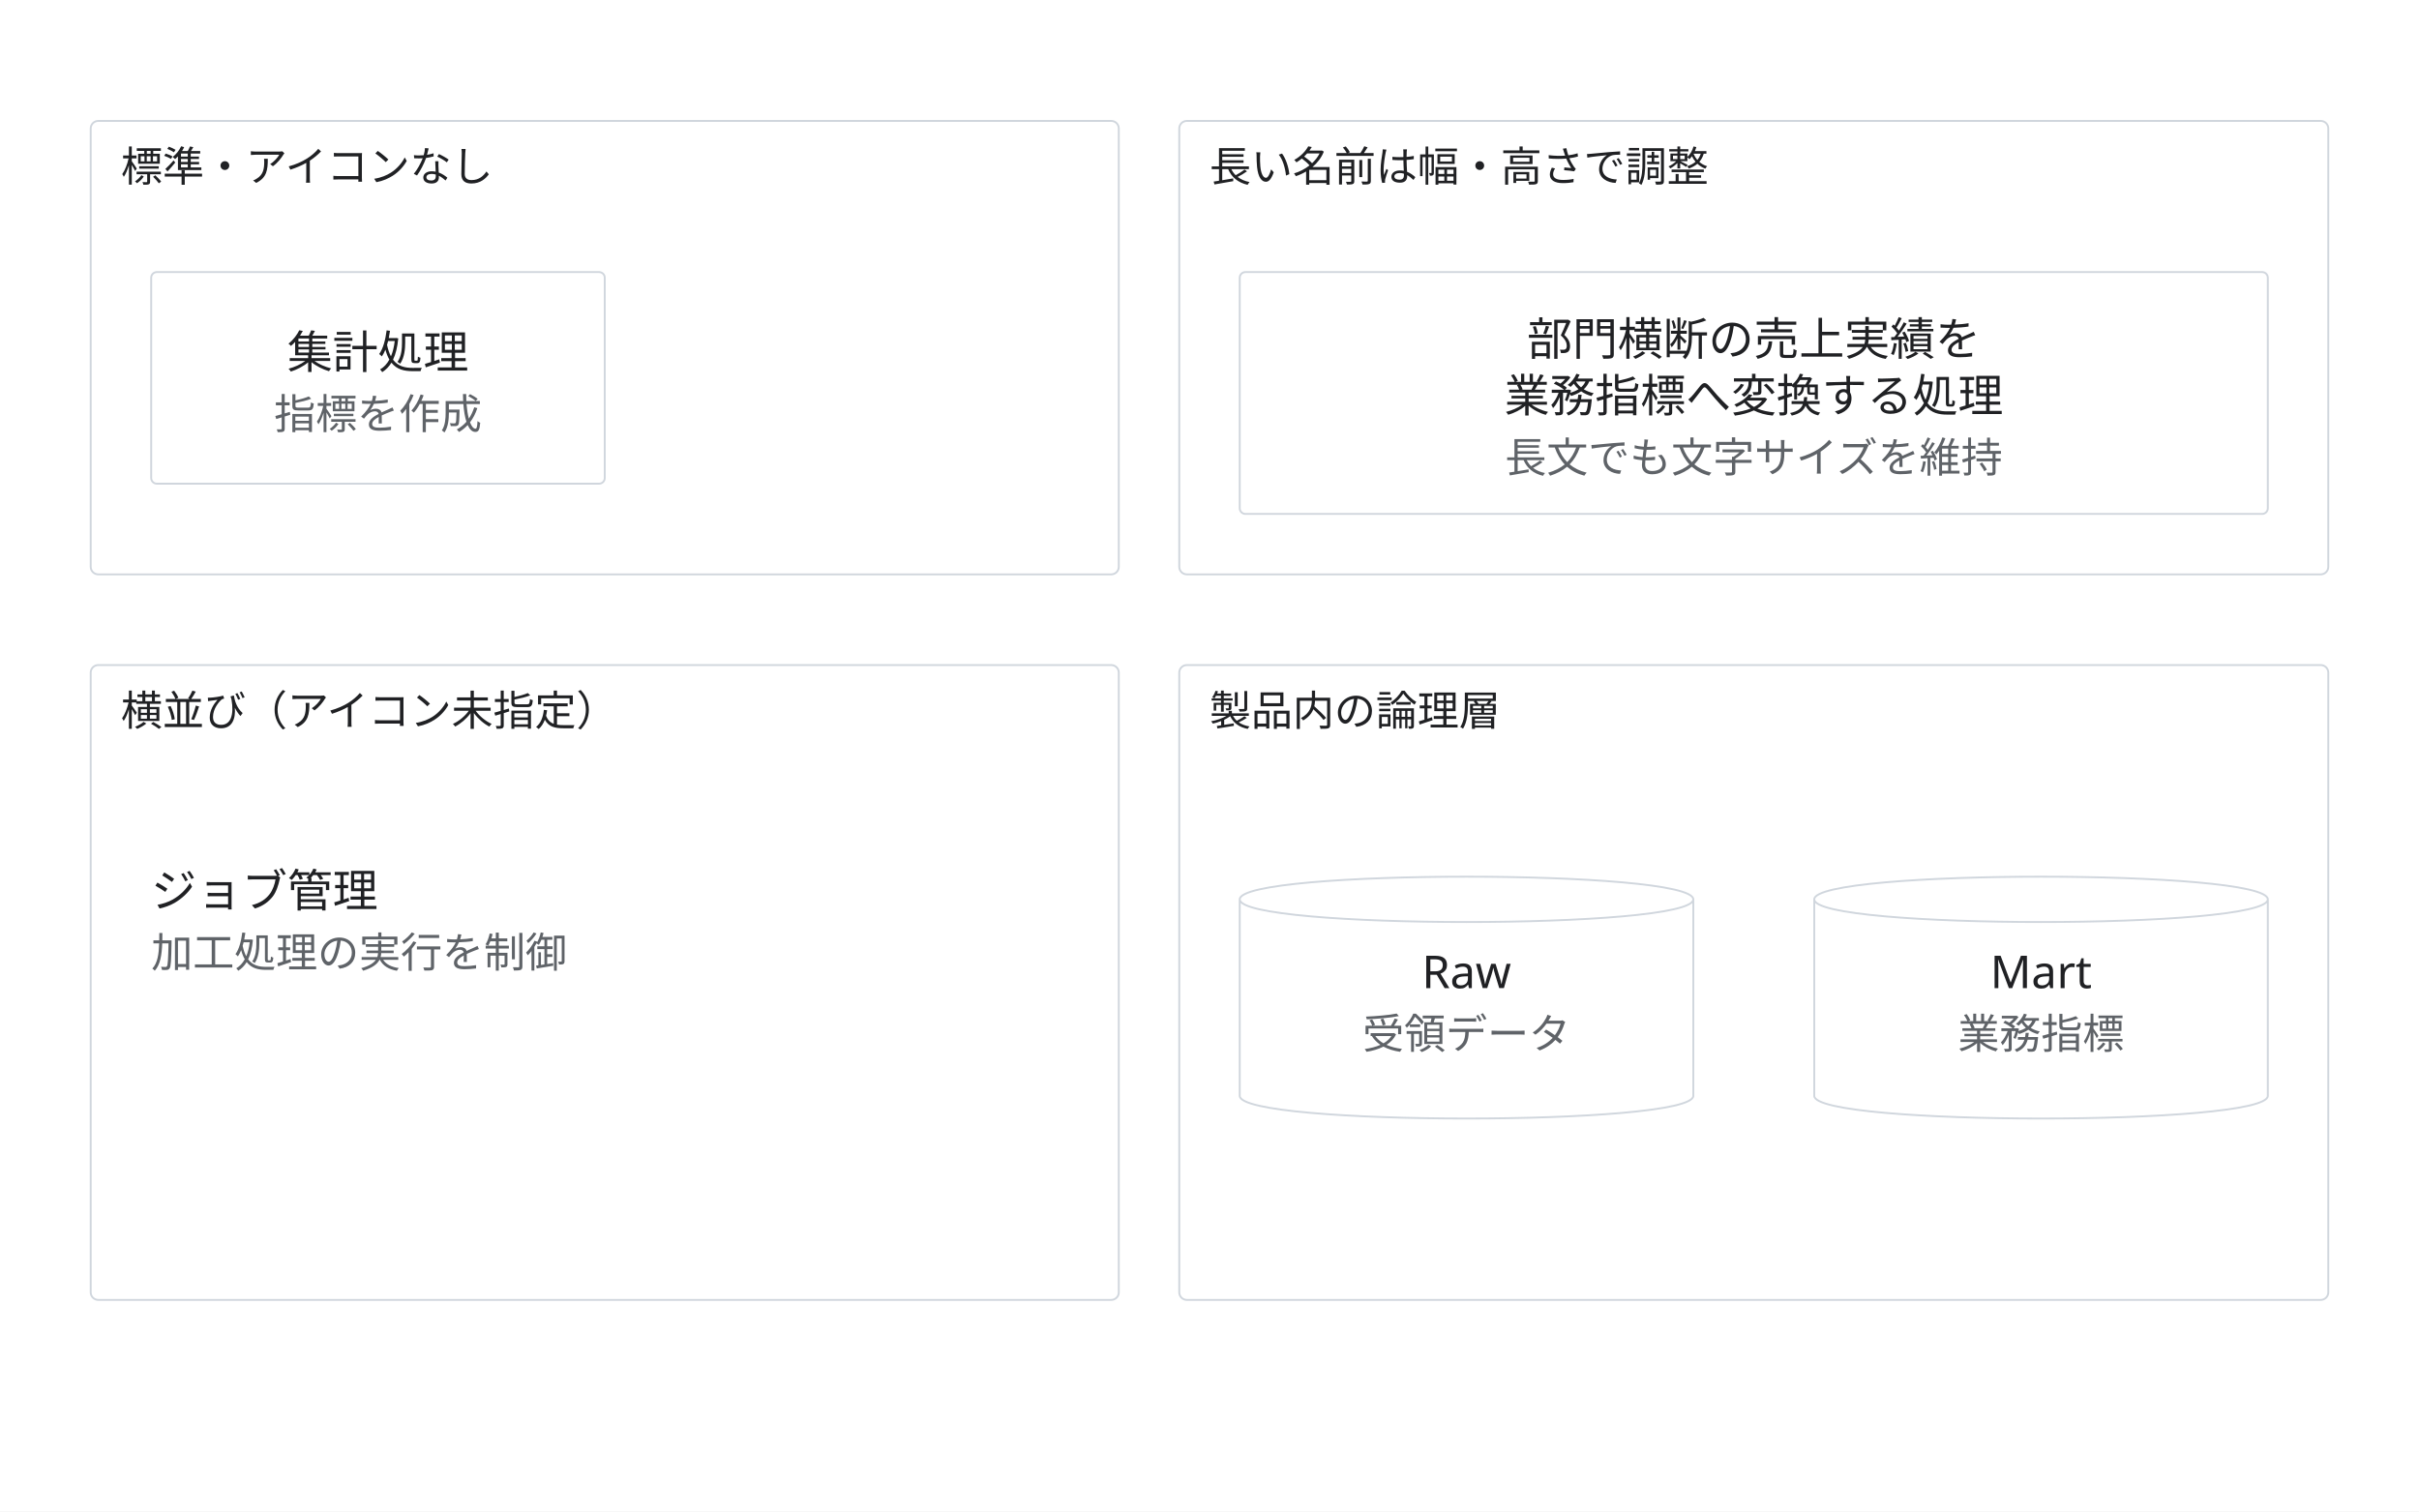
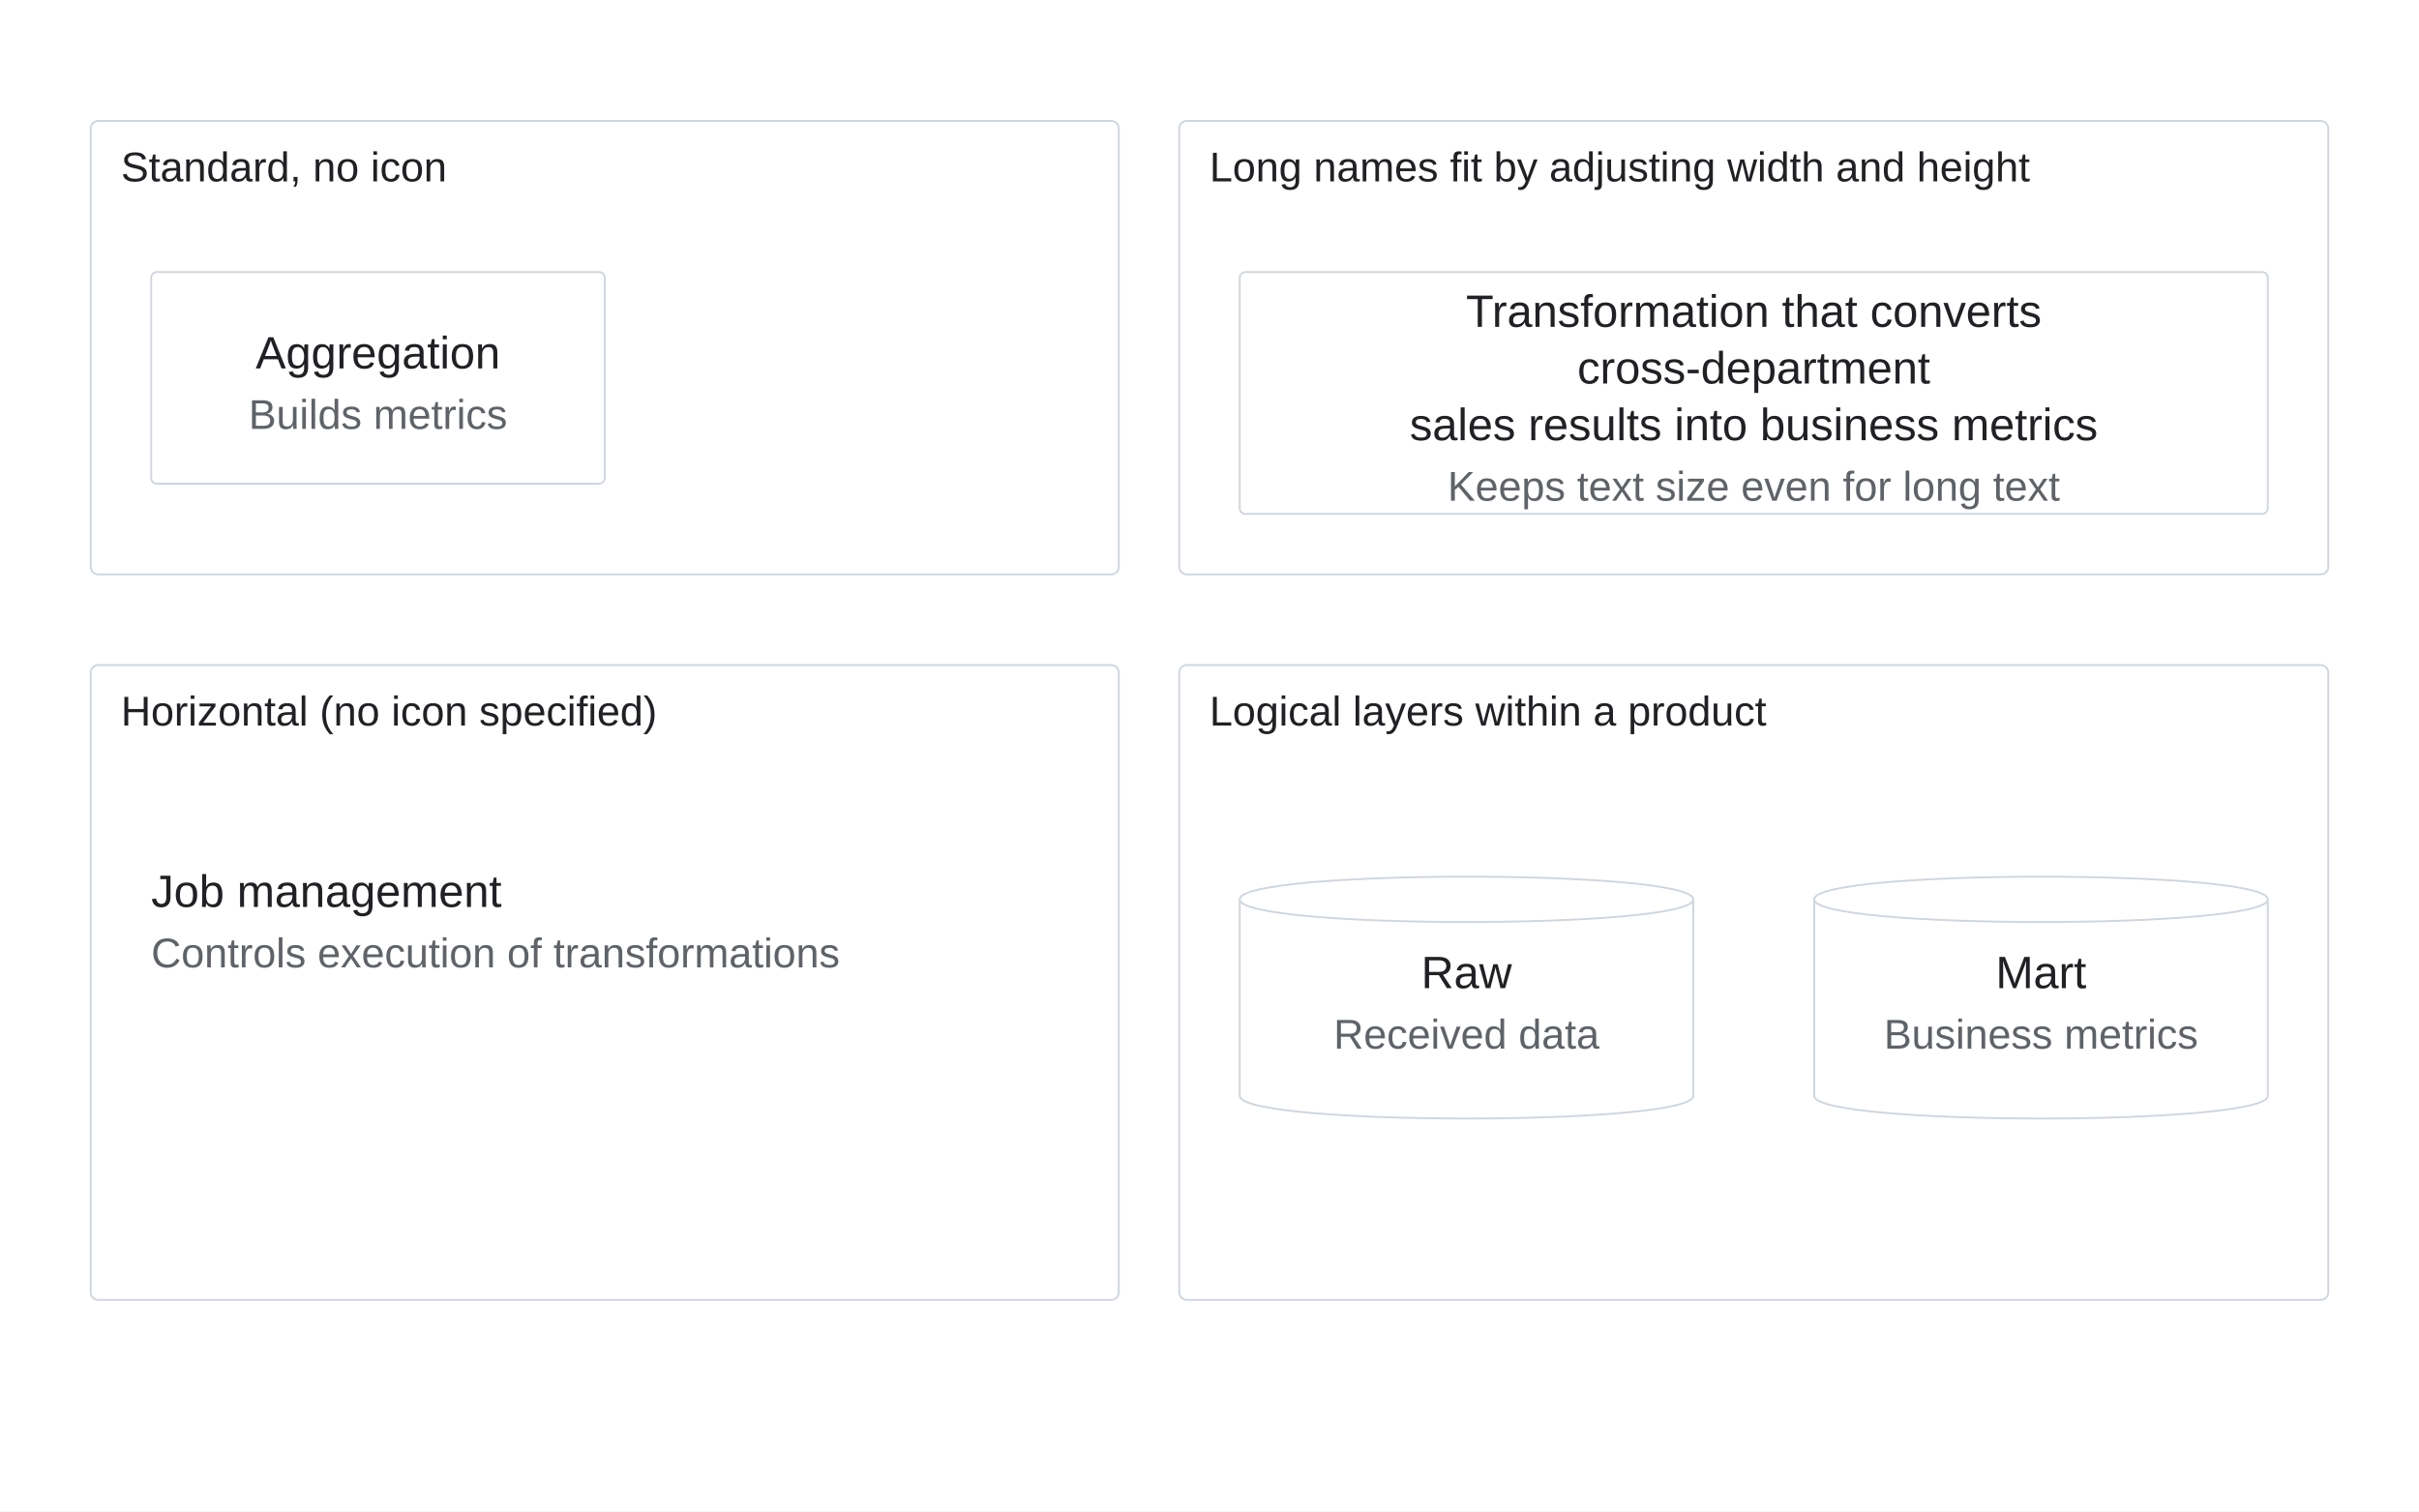
- <svg xmlns="http://www.w3.org/2000/svg" width="1280" height="800" viewBox="0 0 1280 800" role="img" aria-labelledby="title description" data-schema-version="2">
+ <svg xmlns="http://www.w3.org/2000/svg" width="1280" height="800" viewBox="0 0 1280 800" lang="en" xml:lang="en" role="img" aria-labelledby="title description" data-schema-version="2">
  <defs>
    <marker id="arrow" viewBox="0 0 10 10" refX="9" refY="5" markerWidth="6" markerHeight="6" orient="auto">
      <path d="M0 0L10 5L0 10Z" fill="#5F6368" />
    </marker>
  </defs>
-   <style>text{font-family:Noto Sans JP,Hiragino Sans,Yu Gothic,sans-serif;fill:#202124}</style>
+   <style>text{font-family:Helvetica Neue,Arial,Noto Sans,sans-serif;fill:#202124}</style>
  <rect width="1280" height="800" fill="#FFFFFF" />
  <g id="regions">
    <rect id="standard" data-region-kind="functional" data-parent="" data-geometry="[48, 64, 544, 240]" x="48" y="64" width="544" height="240" fill="#FFFFFF" stroke="#D0D6DD" stroke-width="1" rx="4" />
    <rect id="long" data-region-kind="functional" data-parent="" data-geometry="[624, 64, 608, 240]" x="624" y="64" width="608" height="240" fill="#FFFFFF" stroke="#D0D6DD" stroke-width="1" rx="4" />
    <rect id="horizontal" data-region-kind="functional" data-parent="" data-geometry="[48, 352, 544, 336]" x="48" y="352" width="544" height="336" fill="#FFFFFF" stroke="#D0D6DD" stroke-width="1" rx="4" />
    <rect id="product" data-region-kind="product" data-parent="" data-geometry="[624, 352, 608, 336]" x="624" y="352" width="608" height="336" fill="#FFFFFF" stroke="#D0D6DD" stroke-width="1" rx="4" />
  </g>
  <g id="connections" />
  <g id="nodes">
    <g id="plain" data-kind="node" data-region="standard" data-stage="" data-geometry="[80, 144, 240, 112]" data-basis="proposal">
      <rect x="80" y="144" width="240" height="112" fill="#FFFFFF" stroke="#D0D6DD" stroke-width="1" rx="3" />
    </g>
    <g id="long_name" data-kind="node" data-region="long" data-stage="" data-geometry="[656, 144, 544, 128]" data-basis="proposal">
      <rect x="656" y="144" width="544" height="128" fill="#FFFFFF" stroke="#D0D6DD" stroke-width="1" rx="3" />
    </g>
    <g id="horizontal_name" data-kind="node" data-region="horizontal" data-stage="" data-geometry="[80, 456, 480, 112]" data-basis="proposal">
      </g>
    <g id="raw" data-kind="node" data-region="product" data-stage="" data-geometry="[656, 464, 240, 128]" data-basis="proposal">
      <path d="M656 476C656 460 896 460 896 476V580C896 596 656 596 656 580Z M656 476C656 492 896 492 896 476" fill="#FFFFFF" stroke="#D0D6DD" stroke-width="1" />
    </g>
    <g id="mart" data-kind="node" data-region="product" data-stage="" data-geometry="[960, 464, 240, 128]" data-basis="proposal">
      <path d="M960 476C960 460 1200 460 1200 476V580C1200 596 960 596 960 580Z M960 476C960 492 1200 492 1200 476" fill="#FFFFFF" stroke="#D0D6DD" stroke-width="1" />
    </g>
  </g>
  <g id="labels">
-     <text id="standard_label_0" x="64" y="96" font-size="22" font-weight="400" text-anchor="start" style="fill:#202124" data-text-box="[64, 74, 198, 24]">標準・アイコンなし</text>
-     <text id="long_label_0" x="640" y="96" font-size="22" font-weight="400" text-anchor="start" style="fill:#202124" data-text-box="[640, 74, 264, 24]">長い名前は幅・高さで調整</text>
-     <text id="horizontal_label_0" x="64" y="384" font-size="22" font-weight="400" text-anchor="start" style="fill:#202124" data-text-box="[64, 362, 264, 24]">横並び（アイコン未指定）</text>
-     <text id="product_label_0" x="640" y="384" font-size="22" font-weight="400" text-anchor="start" style="fill:#202124" data-text-box="[640, 362, 154, 24]">製品内の論理層</text>
-     <text id="plain_name_0" x="200" y="195" font-size="24" font-weight="400" text-anchor="middle" style="fill:#202124" data-text-box="[152, 171, 96, 26]">集計処理</text>
-     <text id="plain_role_0" x="200" y="227" font-size="22" font-weight="400" text-anchor="middle" style="fill:#5F6368" data-text-box="[145, 205, 110, 24]">指標を作成</text>
-     <text id="long_name_name_0" x="928" y="188" font-size="24" font-weight="400" text-anchor="middle" style="fill:#202124" data-text-box="[808, 164, 240, 26]">部門横断の売上実績を</text>
-     <text id="long_name_name_1" x="928" y="218" font-size="24" font-weight="400" text-anchor="middle" style="fill:#202124" data-text-box="[796, 194, 264, 26]">業務指標へ変換する処理</text>
-     <text id="long_name_role_0" x="928" y="250" font-size="22" font-weight="400" text-anchor="middle" style="fill:#5F6368" data-text-box="[796, 228, 264, 24]">長文でも文字サイズを維持</text>
-     <text id="horizontal_name_name_0" x="80" y="480" font-size="24" font-weight="400" text-anchor="start" style="fill:#202124" data-text-box="[80, 456, 120, 26]">ジョブ管理</text>
-     <text id="horizontal_name_role_0" x="80" y="512" font-size="22" font-weight="400" text-anchor="start" style="fill:#5F6368" data-text-box="[80, 490, 220, 24]">加工処理の実行を制御</text>
+     <text id="standard_label_0" x="64" y="96" font-size="22" font-weight="400" text-anchor="start" style="fill:#202124" data-text-box="[64, 74, 205.7, 24]">Standard, no icon</text>
+     <text id="long_label_0" x="640" y="96" font-size="22" font-weight="400" text-anchor="start" style="fill:#202124" data-text-box="[640, 74, 532.4000000000003, 24]">Long names fit by adjusting width and height</text>
+     <text id="horizontal_label_0" x="64" y="384" font-size="22" font-weight="400" text-anchor="start" style="fill:#202124" data-text-box="[64, 362, 363.00000000000017, 24]">Horizontal (no icon specified)</text>
+     <text id="product_label_0" x="640" y="384" font-size="22" font-weight="400" text-anchor="start" style="fill:#202124" data-text-box="[640, 362, 375.1000000000002, 24]">Logical layers within a product</text>
+     <text id="plain_name_0" x="200" y="195" font-size="24" font-weight="400" text-anchor="middle" style="fill:#202124" data-text-box="[127.4, 171, 145.2, 26]">Aggregation</text>
+     <text id="plain_role_0" x="200" y="227" font-size="22" font-weight="400" text-anchor="middle" style="fill:#5F6368" data-text-box="[115.30000000000001, 205, 169.39999999999998, 24]">Builds metrics</text>
+     <text id="long_name_name_0" x="928" y="173" font-size="24" font-weight="400" text-anchor="middle" style="fill:#202124" data-text-box="[743.1999999999999, 149, 369.6000000000002, 26]">Transformation that converts</text>
+     <text id="long_name_name_1" x="928" y="203" font-size="24" font-weight="400" text-anchor="middle" style="fill:#202124" data-text-box="[822.4, 179, 211.2, 26]">cross-department</text>
+     <text id="long_name_name_2" x="928" y="233" font-size="24" font-weight="400" text-anchor="middle" style="fill:#202124" data-text-box="[696.9999999999999, 209, 462.0000000000002, 26]">sales results into business metrics</text>
+     <text id="long_name_role_0" x="928" y="265" font-size="22" font-weight="400" text-anchor="middle" style="fill:#5F6368" data-text-box="[722.3, 243, 411.4000000000002, 24]">Keeps text size even for long text</text>
+     <text id="horizontal_name_name_0" x="80" y="480" font-size="24" font-weight="400" text-anchor="start" style="fill:#202124" data-text-box="[80, 456, 184.79999999999995, 26]">Job management</text>
+     <text id="horizontal_name_role_0" x="80" y="512" font-size="22" font-weight="400" text-anchor="start" style="fill:#5F6368" data-text-box="[80, 490, 447.7000000000003, 24]">Controls execution of transformations</text>
    <text id="raw_name_0" x="776" y="523" font-size="24" font-weight="400" text-anchor="middle" style="fill:#202124" data-text-box="[756.2, 499, 39.6, 26]">Raw</text>
-     <text id="raw_role_0" x="776" y="555" font-size="22" font-weight="400" text-anchor="middle" style="fill:#5F6368" data-text-box="[721, 533, 110, 24]">受領データ</text>
+     <text id="raw_role_0" x="776" y="555" font-size="22" font-weight="400" text-anchor="middle" style="fill:#5F6368" data-text-box="[697.35, 533, 157.29999999999995, 24]">Received data</text>
    <text id="mart_name_0" x="1080" y="523" font-size="24" font-weight="400" text-anchor="middle" style="fill:#202124" data-text-box="[1053.6, 499, 52.800000000000004, 26]">Mart</text>
-     <text id="mart_role_0" x="1080" y="555" font-size="22" font-weight="400" text-anchor="middle" style="fill:#5F6368" data-text-box="[1036, 533, 88, 24]">業務指標</text>
+     <text id="mart_role_0" x="1080" y="555" font-size="22" font-weight="400" text-anchor="middle" style="fill:#5F6368" data-text-box="[983.2, 533, 193.59999999999997, 24]">Business metrics</text>
  </g>
</svg>
